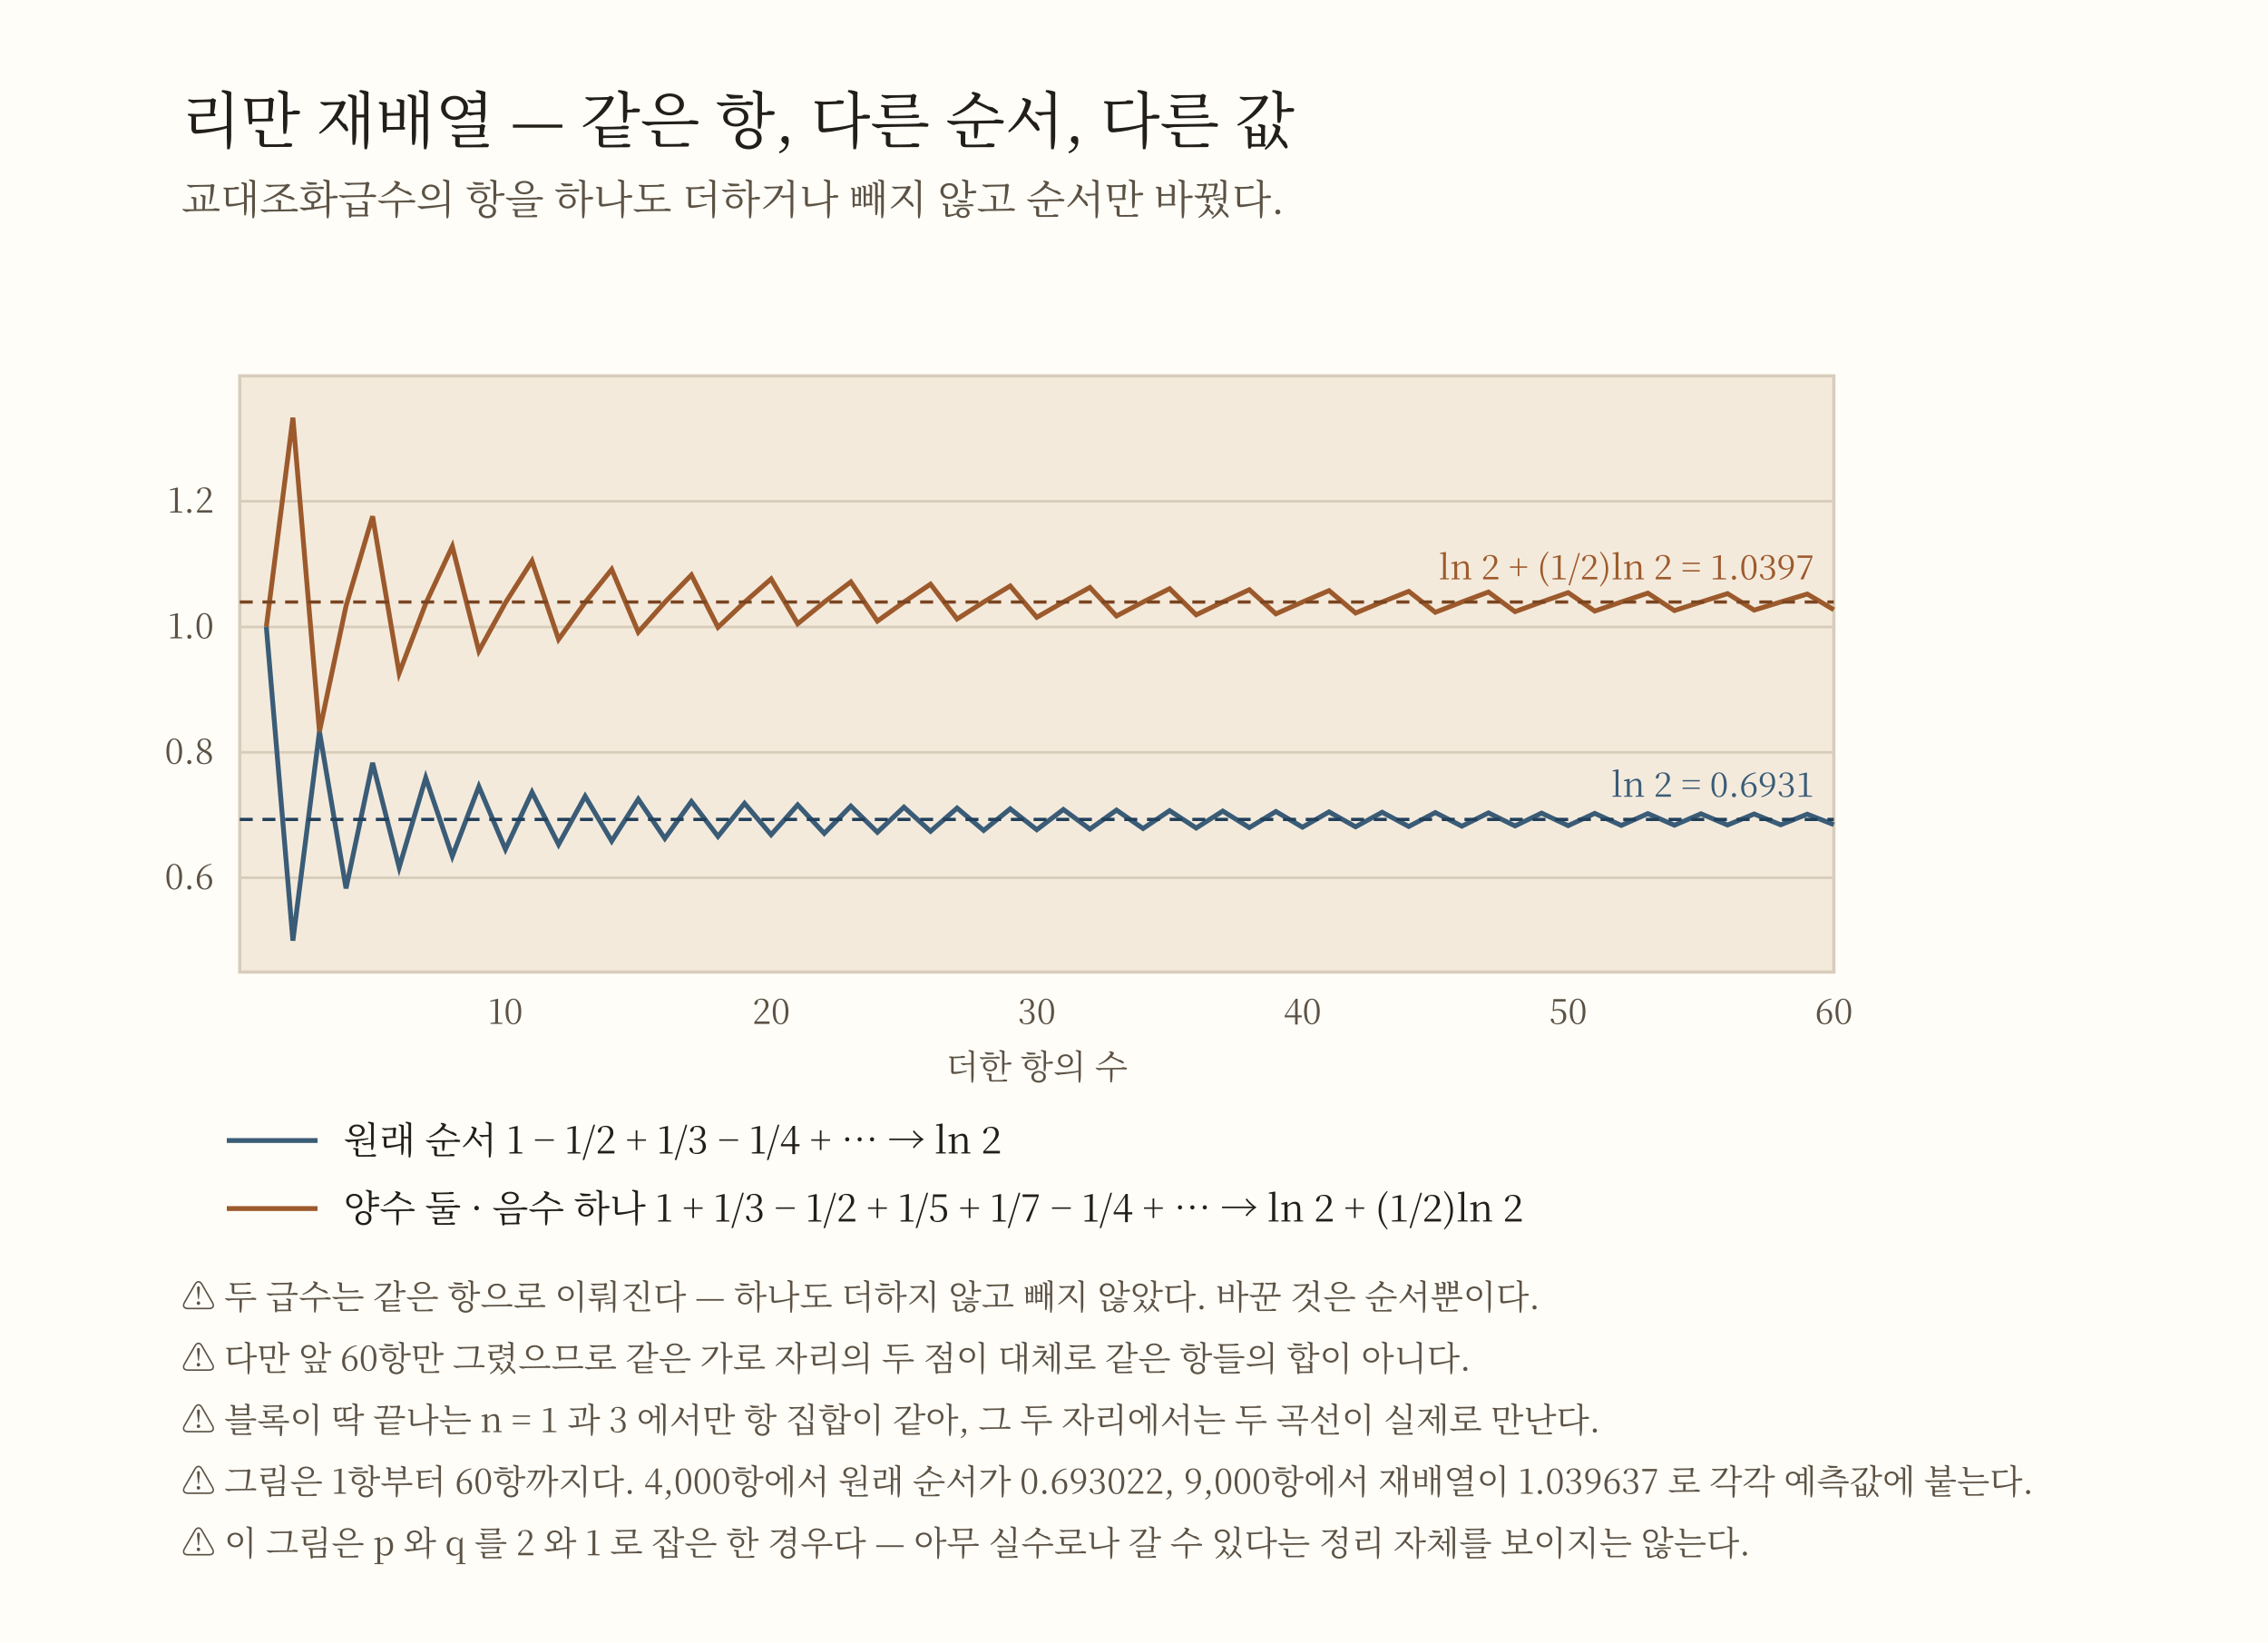
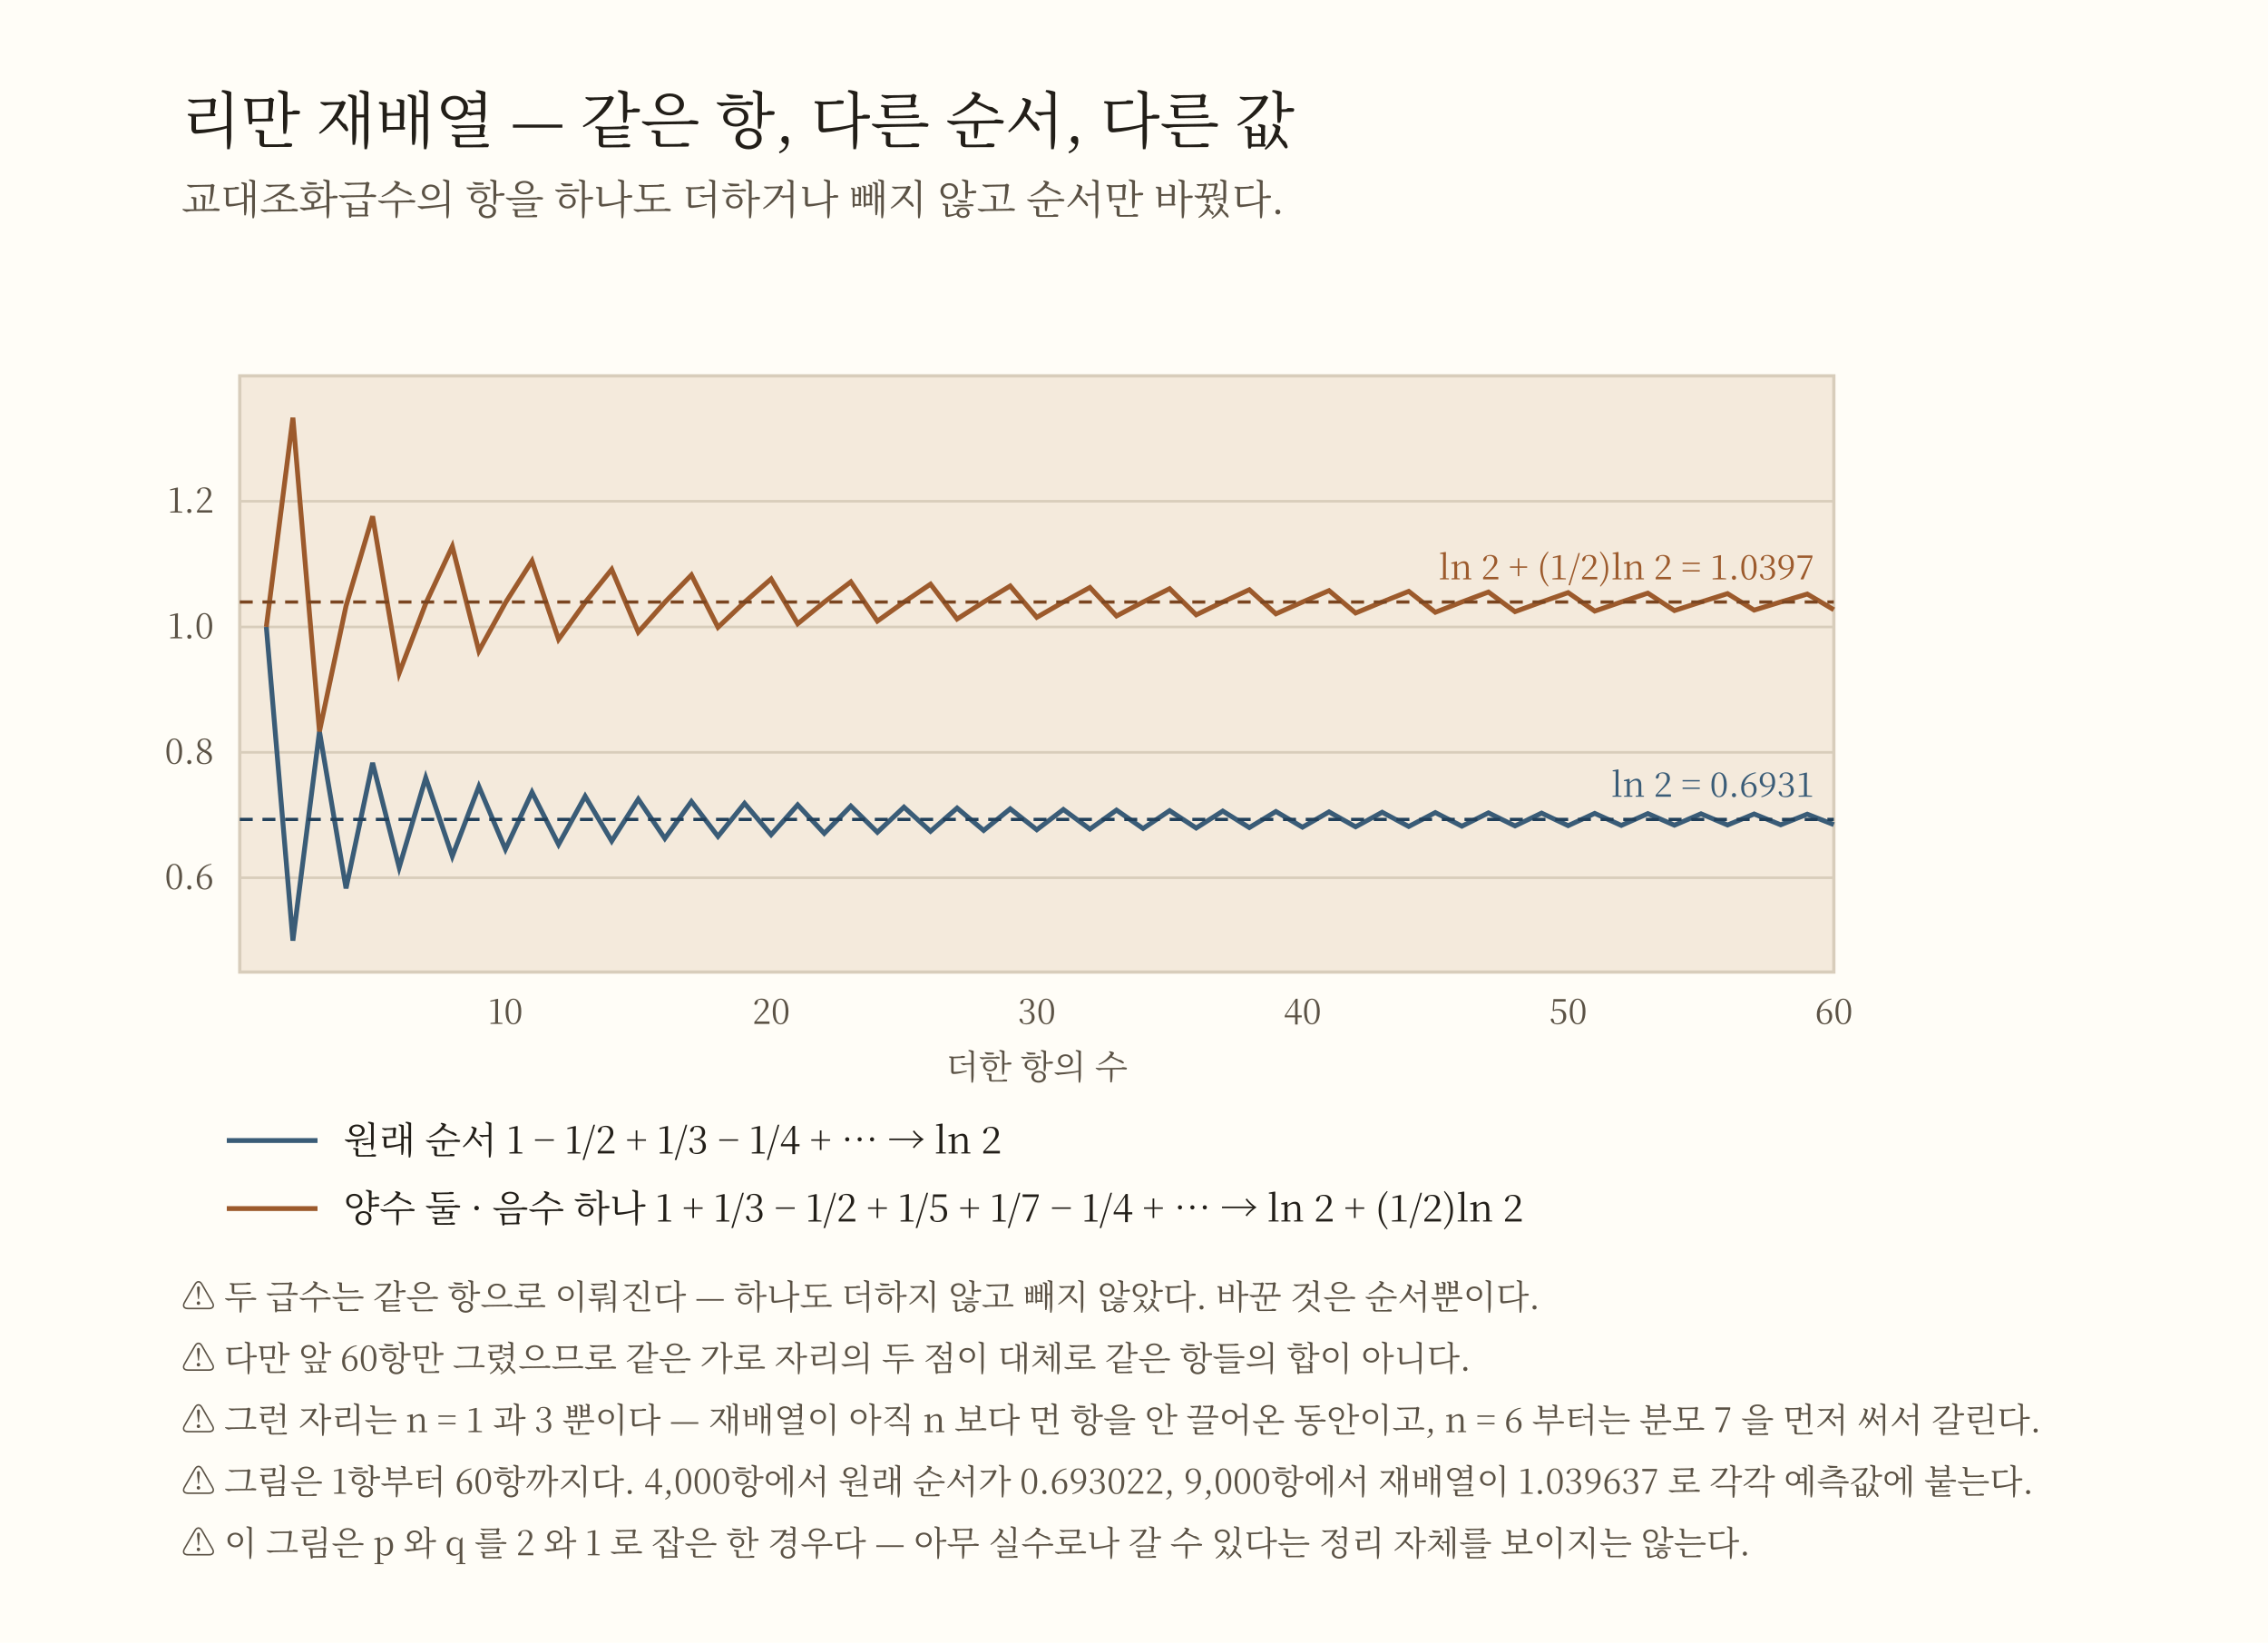
- <svg xmlns="http://www.w3.org/2000/svg" viewBox="0 0 700 507" width="700" height="507" role="img" aria-label="그림 위쪽에 「리만 재배열 — 같은 항, 다른 순서, 다른 값」이라는 표제가 있고 그 아래에 교대조화급수의 항을 하나도 더하거나 빼지 않고 순서만 바꿨다고 적혀 있다. 가운데에 가로로 긴 좌표평면이 하나 있다. 가로축은 더한 항의 수이고 눈금은 10과 20과 30과 40과 50과 60이며, 세로축 눈금은 0.6과 0.8과 1.0과 1.2다. 지그재그로 오르내리는 꺾은선이 둘 그려져 있는데, 둘 다 왼쪽에서는 크게 흔들리다가 오른쪽으로 갈수록 폭이 줄어든다. 파란 선은 아래쪽 0.69 근처로 잦아들고 갈색 선은 위쪽 1.04 근처로 잦아들어, 두 선이 서로 다른 높이에 자리를 잡는다. 각 선이 잦아드는 높이에 같은 색 파선이 가로로 그어져 있고, 파선 위에 값이 적혀 있다 — 아래쪽은 ln 2 는 0.6931, 위쪽은 ln 2 더하기 2분의 1 곱하기 ln 2 는 1.0397 이다. 좌표평면 아래에 범례가 둘 있다. 위는 파란 선이 원래 순서로 1 빼기 2분의 1 더하기 3분의 1 빼기 4분의 1 로 이어지며 ln 2 로 간다는 것이고, 아래는 갈색 선이 양수 둘과 음수 하나를 번갈아 놓아 1 더하기 3분의 1 빼기 2분의 1 더하기 5분의 1 더하기 7분의 1 빼기 4분의 1 로 이어지며 ln 2 더하기 2분의 1 곱하기 ln 2 로 간다는 것이다. 맨 아래에는 단서가 다섯 있다. 첫째는 두 급수가 같은 항으로 이뤄지며 하나도 더하거나 빼지 않았고 바꾼 것은 순서뿐이라는 것이고, 둘째는 다만 앞 60항만 그렸으므로 같은 가로 자리의 두 점이 대체로 같은 항들의 합이 아니라는 것이고, 셋째는 블록이 딱 끝나는 n 이 1 과 3 인 자리에서만 항 집합이 같아 그 두 자리에서는 두 곡선이 실제로 만난다는 것이고, 넷째는 그림이 1항부터 60항까지이며 4,000항에서 원래 순서가 0.693022, 9,000항에서 재배열이 1.039637 로 각각 예측값에 붙는다는 것이고, 다섯째는 이 그림이 p 와 q 를 2 와 1 로 잡은 한 경우이며 아무 실수로나 갈 수 있다는 정리 자체를 보이지는 않는다는 것이다">
+ <svg xmlns="http://www.w3.org/2000/svg" viewBox="0 0 700 507" width="700" height="507" role="img" aria-label="그림 위쪽에 「리만 재배열 — 같은 항, 다른 순서, 다른 값」이라는 표제가 있고 그 아래에 교대조화급수의 항을 하나도 더하거나 빼지 않고 순서만 바꿨다고 적혀 있다. 가운데에 가로로 긴 좌표평면이 하나 있다. 가로축은 더한 항의 수이고 눈금은 10과 20과 30과 40과 50과 60이며, 세로축 눈금은 0.6과 0.8과 1.0과 1.2다. 지그재그로 오르내리는 꺾은선이 둘 그려져 있는데, 둘 다 왼쪽에서는 크게 흔들리다가 오른쪽으로 갈수록 폭이 줄어든다. 파란 선은 아래쪽 0.69 근처로 잦아들고 갈색 선은 위쪽 1.04 근처로 잦아들어, 두 선이 서로 다른 높이에 자리를 잡는다. 각 선이 잦아드는 높이에 같은 색 파선이 가로로 그어져 있고, 파선 위에 값이 적혀 있다 — 아래쪽은 ln 2 는 0.6931, 위쪽은 ln 2 더하기 2분의 1 곱하기 ln 2 는 1.0397 이다. 좌표평면 아래에 범례가 둘 있다. 위는 파란 선이 원래 순서로 1 빼기 2분의 1 더하기 3분의 1 빼기 4분의 1 로 이어지며 ln 2 로 간다는 것이고, 아래는 갈색 선이 양수 둘과 음수 하나를 번갈아 놓아 1 더하기 3분의 1 빼기 2분의 1 더하기 5분의 1 더하기 7분의 1 빼기 4분의 1 로 이어지며 ln 2 더하기 2분의 1 곱하기 ln 2 로 간다는 것이다. 맨 아래에는 단서가 다섯 있다. 첫째는 두 급수가 같은 항으로 이뤄지며 하나도 더하거나 빼지 않았고 바꾼 것은 순서뿐이라는 것이고, 둘째는 다만 앞 60항만 그렸으므로 같은 가로 자리의 두 점이 대체로 같은 항들의 합이 아니라는 것이고, 셋째는 그런 자리가 n 이 1 과 3 인 곳뿐이며 재배열이 아직 n 보다 먼 항을 안 끌어온 동안이고 n 이 6 부터는 분모 7 을 먼저 써서 갈린다는 것이고, 넷째는 그림이 1항부터 60항까지이며 4,000항에서 원래 순서가 0.693022, 9,000항에서 재배열이 1.039637 로 각각 예측값에 붙는다는 것이고, 다섯째는 이 그림이 p 와 q 를 2 와 1 로 잡은 한 경우이며 아무 실수로나 갈 수 있다는 정리 자체를 보이지는 않는다는 것이다">
  <style>
    text{font-family:EB Garamond, Georgia, 'Noto Serif KR', 'Noto Serif CJK KR', NanumMyeongjo, Batang, AppleMyungjo, serif;fill:#221E18;}
    .h1{font-size:19px;} .h2{font-size:12.5px;fill:#5B5245;}
    .ax{font-size:10.5px;fill:#5B5245;} .lg{font-size:11.5px;}
    .sien{fill:#9C5A2C;} .blue{fill:#3A5C77;}
    .bg{fill:#FFFDF7;} .panel{fill:#F4EADC;stroke:#D8CDBB;stroke-width:1;}
    .grid{stroke:#D8CDBB;stroke-width:0.8;fill:none;}
    .o{stroke:#3A5C77;stroke-width:1.5;fill:none;}
    .r{stroke:#9C5A2C;stroke-width:1.5;fill:none;}
    .lim{stroke-width:1;fill:none;stroke-dasharray:4 3;}
    .warn{font-size:10.5px;fill:#5B5245;}
  </style>
  <rect class="bg" x="0" y="0" width="700" height="507" />
  <text class="h1" x="56" y="44">리만 재배열 — 같은 항, 다른 순서, 다른 값</text>
  <text class="h2" x="56" y="66">교대조화급수의 항을 하나도 더하거나 빼지 않고 순서만 바꿨다.</text>
  <rect class="panel" x="74.0" y="116.0" width="492.0" height="184.0" />
  <line class="grid" x1="74.0" y1="270.9" x2="566.0" y2="270.9" />
  <text class="ax" x="66.0" y="274.4" text-anchor="end">0.6</text>
  <line class="grid" x1="74.0" y1="232.2" x2="566.0" y2="232.2" />
  <text class="ax" x="66.0" y="235.7" text-anchor="end">0.8</text>
  <line class="grid" x1="74.0" y1="193.5" x2="566.0" y2="193.5" />
  <text class="ax" x="66.0" y="197.0" text-anchor="end">1.0</text>
  <line class="grid" x1="74.0" y1="154.7" x2="566.0" y2="154.7" />
  <text class="ax" x="66.0" y="158.2" text-anchor="end">1.2</text>
  <text class="ax" x="156.0" y="316.0" text-anchor="middle">10</text>
  <text class="ax" x="238.0" y="316.0" text-anchor="middle">20</text>
  <text class="ax" x="320.0" y="316.0" text-anchor="middle">30</text>
  <text class="ax" x="402.0" y="316.0" text-anchor="middle">40</text>
  <text class="ax" x="484.0" y="316.0" text-anchor="middle">50</text>
  <text class="ax" x="566.0" y="316.0" text-anchor="middle">60</text>
  <text class="ax" x="320.0" y="333.0" text-anchor="middle">더한 항의 수</text>
  <polyline class="o" points="82.2,193.47 90.4,290.32 98.6,225.75 106.8,274.18 115.0,235.44 123.2,267.72 131.4,240.05 139.6,264.26 147.8,242.74 156.0,262.11 164.2,244.50 172.4,260.64 180.6,245.74 188.8,259.58 197.0,246.66 205.2,258.77 213.4,247.38 221.6,258.14 229.8,247.94 238.0,257.63 246.2,248.40 254.4,257.21 262.6,248.79 270.8,256.86 279.0,249.11 287.2,256.56 295.4,249.39 303.6,256.30 311.8,249.62 320.0,256.08 328.2,249.83 336.4,255.89 344.6,250.02 352.8,255.71 361.0,250.18 369.2,255.56 377.4,250.32 385.6,255.42 393.8,250.45 402.0,255.30 410.2,250.57 418.4,255.18 426.6,250.68 434.8,255.08 443.0,250.78 451.2,254.99 459.4,250.87 467.6,254.90 475.8,250.95 484.0,254.82 492.2,251.03 500.4,254.75 508.6,251.10 516.8,254.68 525.0,251.16 533.2,254.62 541.4,251.22 549.6,254.56 557.8,251.28 566.0,254.51" />
  <polyline class="r" points="82.2,193.47 90.4,128.91 98.6,225.75 106.8,187.02 115.0,159.35 123.2,207.77 131.4,186.25 139.6,168.64 147.8,200.92 156.0,186.02 164.2,173.11 172.4,197.32 180.6,185.93 188.8,175.73 197.0,195.10 205.2,185.88 213.4,177.46 221.6,193.60 229.8,185.85 238.0,178.68 246.2,192.51 254.4,185.83 262.6,179.59 270.8,191.69 279.0,185.82 287.2,180.29 295.4,191.05 303.6,185.81 311.8,180.85 320.0,190.53 328.2,185.81 336.4,181.30 344.6,190.11 352.8,185.80 361.0,181.68 369.2,189.75 377.4,185.80 385.6,182.00 393.8,189.45 402.0,185.80 410.2,182.28 418.4,189.19 426.6,185.79 434.8,182.51 443.0,188.97 451.2,185.79 459.4,182.72 467.6,188.77 475.8,185.79 484.0,182.90 492.2,188.60 500.4,185.79 508.6,183.06 516.8,188.44 525.0,185.79 533.2,183.21 541.4,188.30 549.6,185.79 557.8,183.34 566.0,188.18" />
  <line class="lim" style="stroke:#22405A" x1="74.0" y1="252.9" x2="566.0" y2="252.9" />
  <line class="lim" style="stroke:#7A4520" x1="74.0" y1="185.8" x2="566.0" y2="185.8" />
  <text class="ax blue" x="560.0" y="245.9" text-anchor="end">ln 2 = 0.6931</text>
  <text class="ax sien" x="560.0" y="178.8" text-anchor="end">ln 2 + (1/2)ln 2 = 1.0397</text>
  <line class="o" x1="70" y1="352.0" x2="98" y2="352.0" />
  <text class="lg" x="106" y="356.0">원래 순서  1 − 1/2 + 1/3 − 1/4 + …   →  ln 2</text>
  <line class="r" x1="70" y1="373.0" x2="98" y2="373.0" />
  <text class="lg" x="106" y="377.0">양수 둘 · 음수 하나  1 + 1/3 − 1/2 + 1/5 + 1/7 − 1/4 + …   →  ln 2 + (1/2)ln 2</text>
  <text class="warn" x="56" y="404.0">⚠ 두 급수는 같은 항으로 이뤄진다 — 하나도 더하지 않고 빼지 않았다. 바꾼 것은 순서뿐이다.</text>
  <text class="warn" x="56" y="423.0">⚠ 다만 앞 60항만 그렸으므로 같은 가로 자리의 두 점이 대체로 같은 항들의 합이 아니다.</text>
-   <text class="warn" x="56" y="442.0">⚠ 블록이 딱 끝나는 n = 1 과 3 에서만 항 집합이 같아, 그 두 자리에서는 두 곡선이 실제로 만난다.</text>
+   <text class="warn" x="56" y="442.0">⚠ 그런 자리는 n = 1 과 3 뿐이다 — 재배열이 아직 n 보다 먼 항을 안 끌어온 동안이고, n = 6 부터는 분모 7 을 먼저 써서 갈린다.</text>
  <text class="warn" x="56" y="461.0">⚠ 그림은 1항부터 60항까지다. 4,000항에서 원래 순서가 0.693022, 9,000항에서 재배열이 1.039637 로 각각 예측값에 붙는다.</text>
  <text class="warn" x="56" y="480.0">⚠ 이 그림은 p 와 q 를 2 와 1 로 잡은 한 경우다 — 아무 실수로나 갈 수 있다는 정리 자체를 보이지는 않는다.</text>
</svg>
